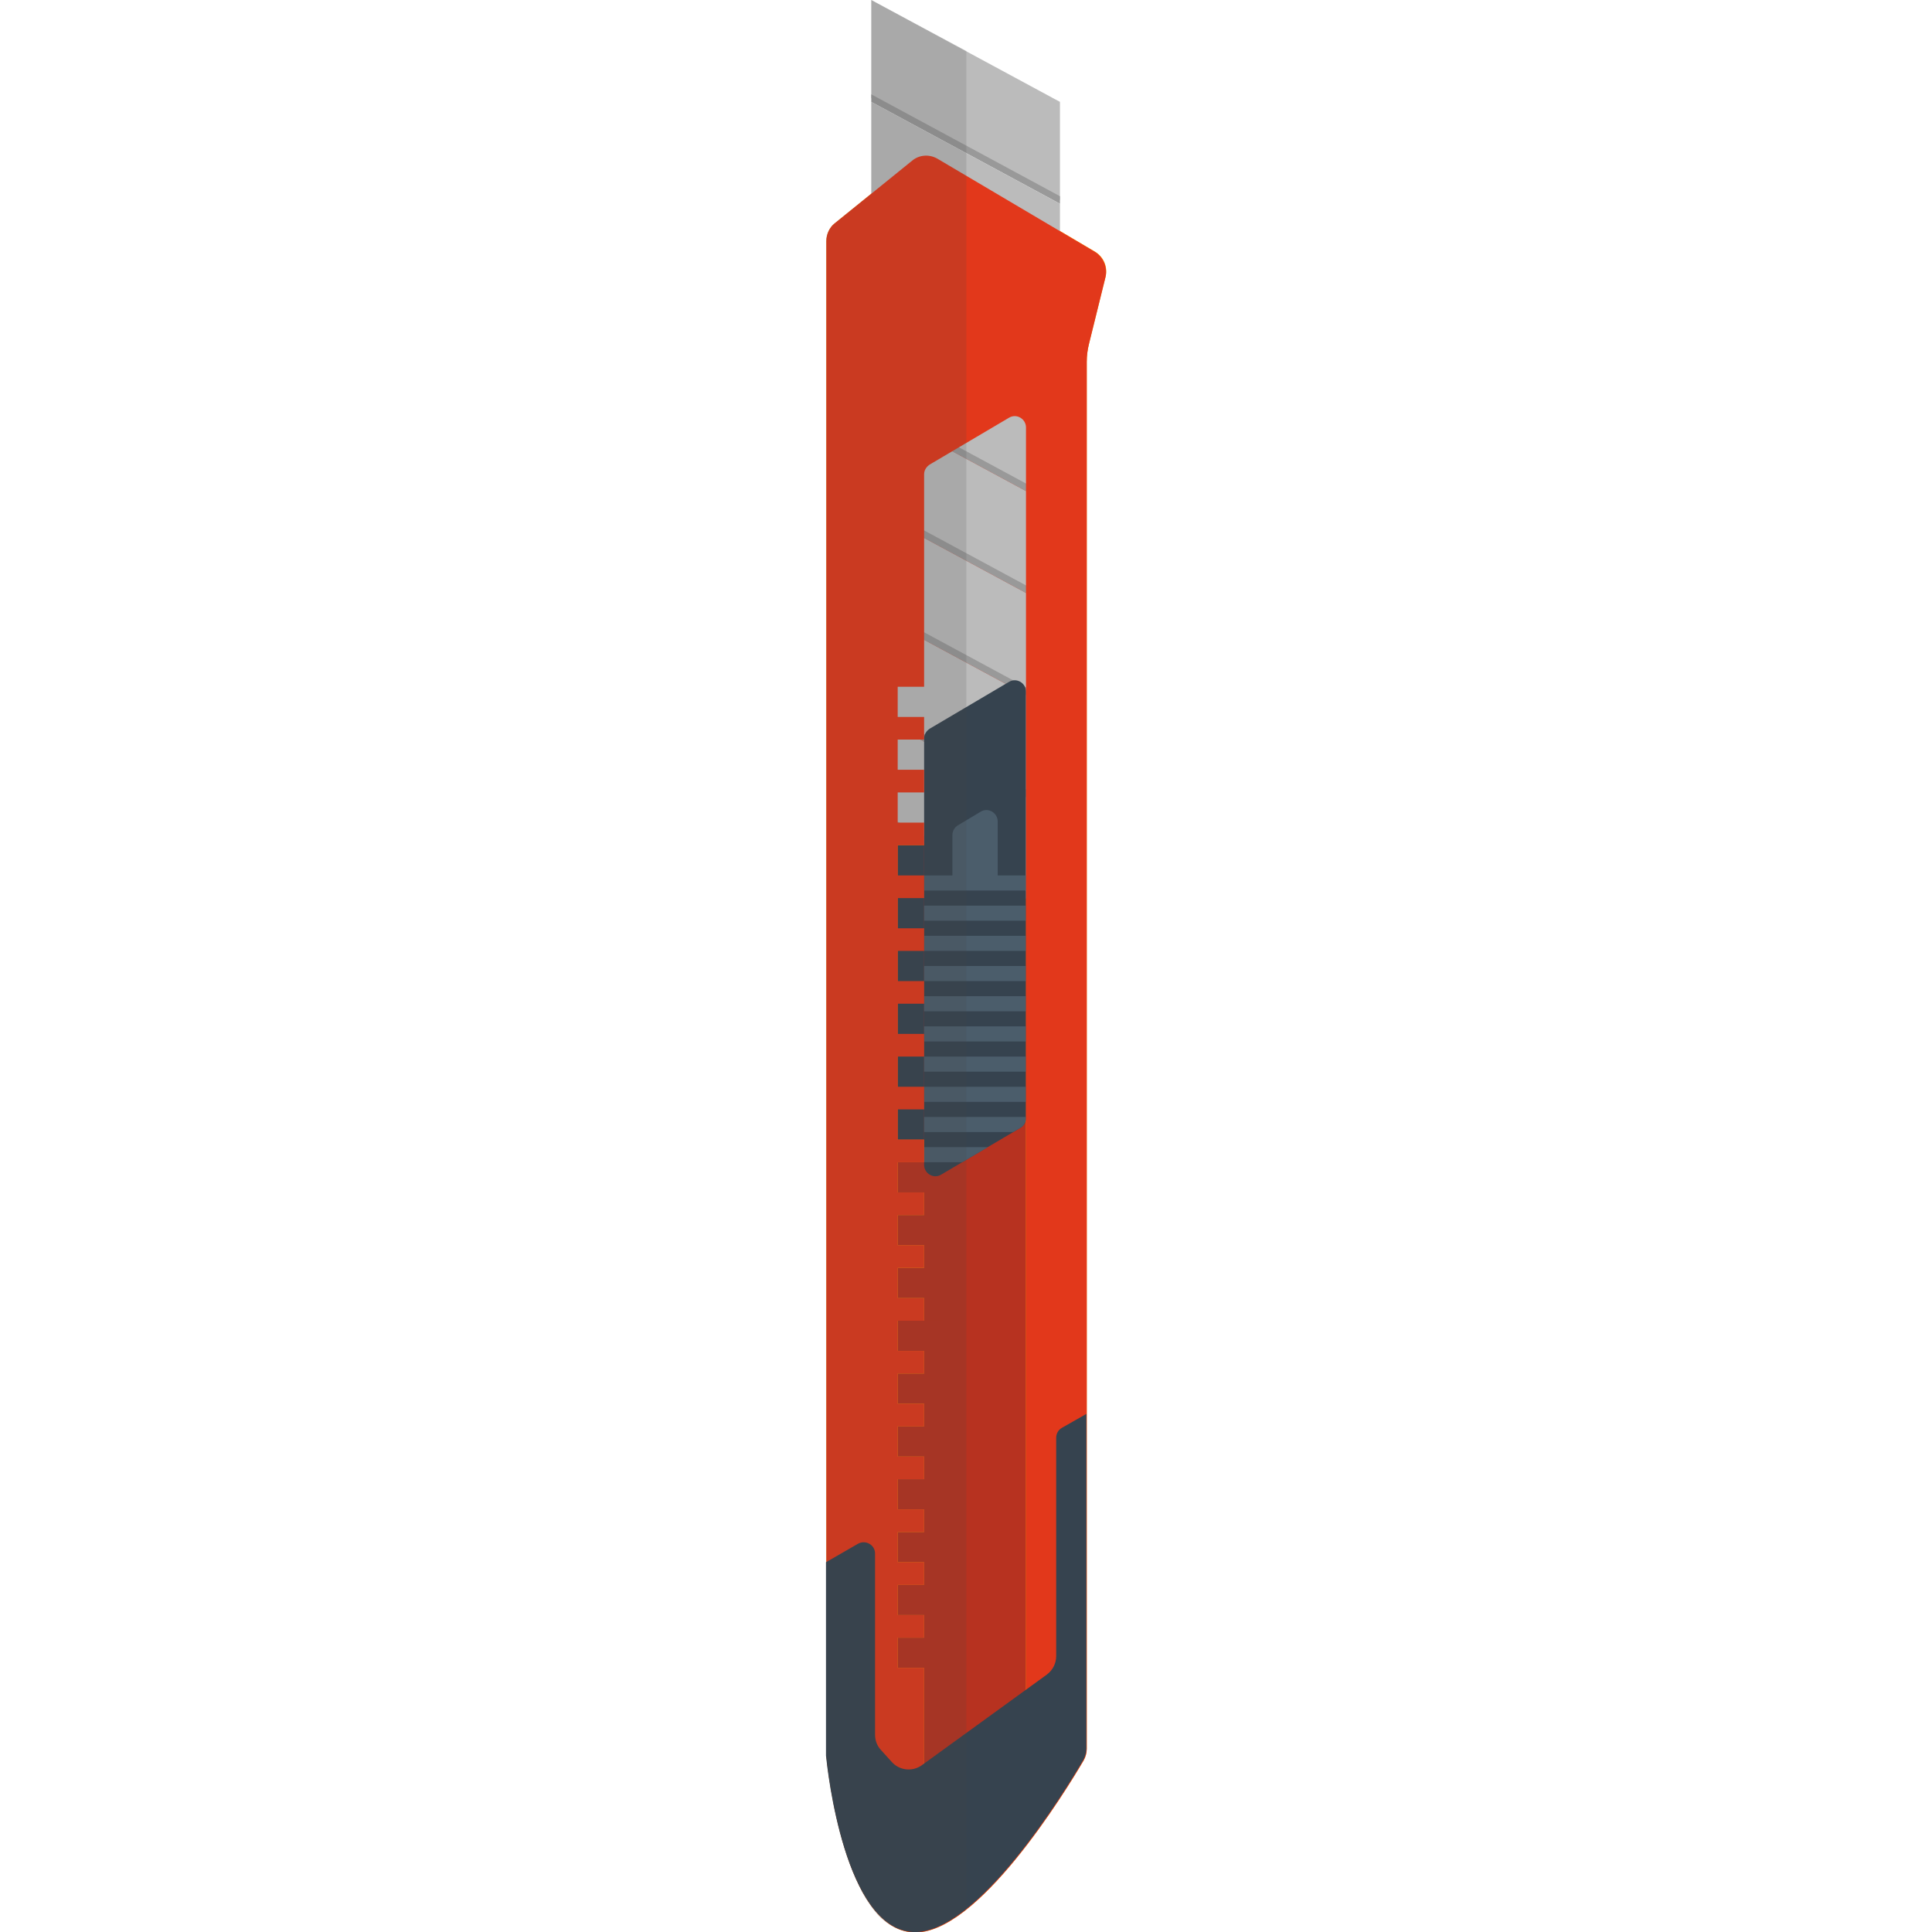
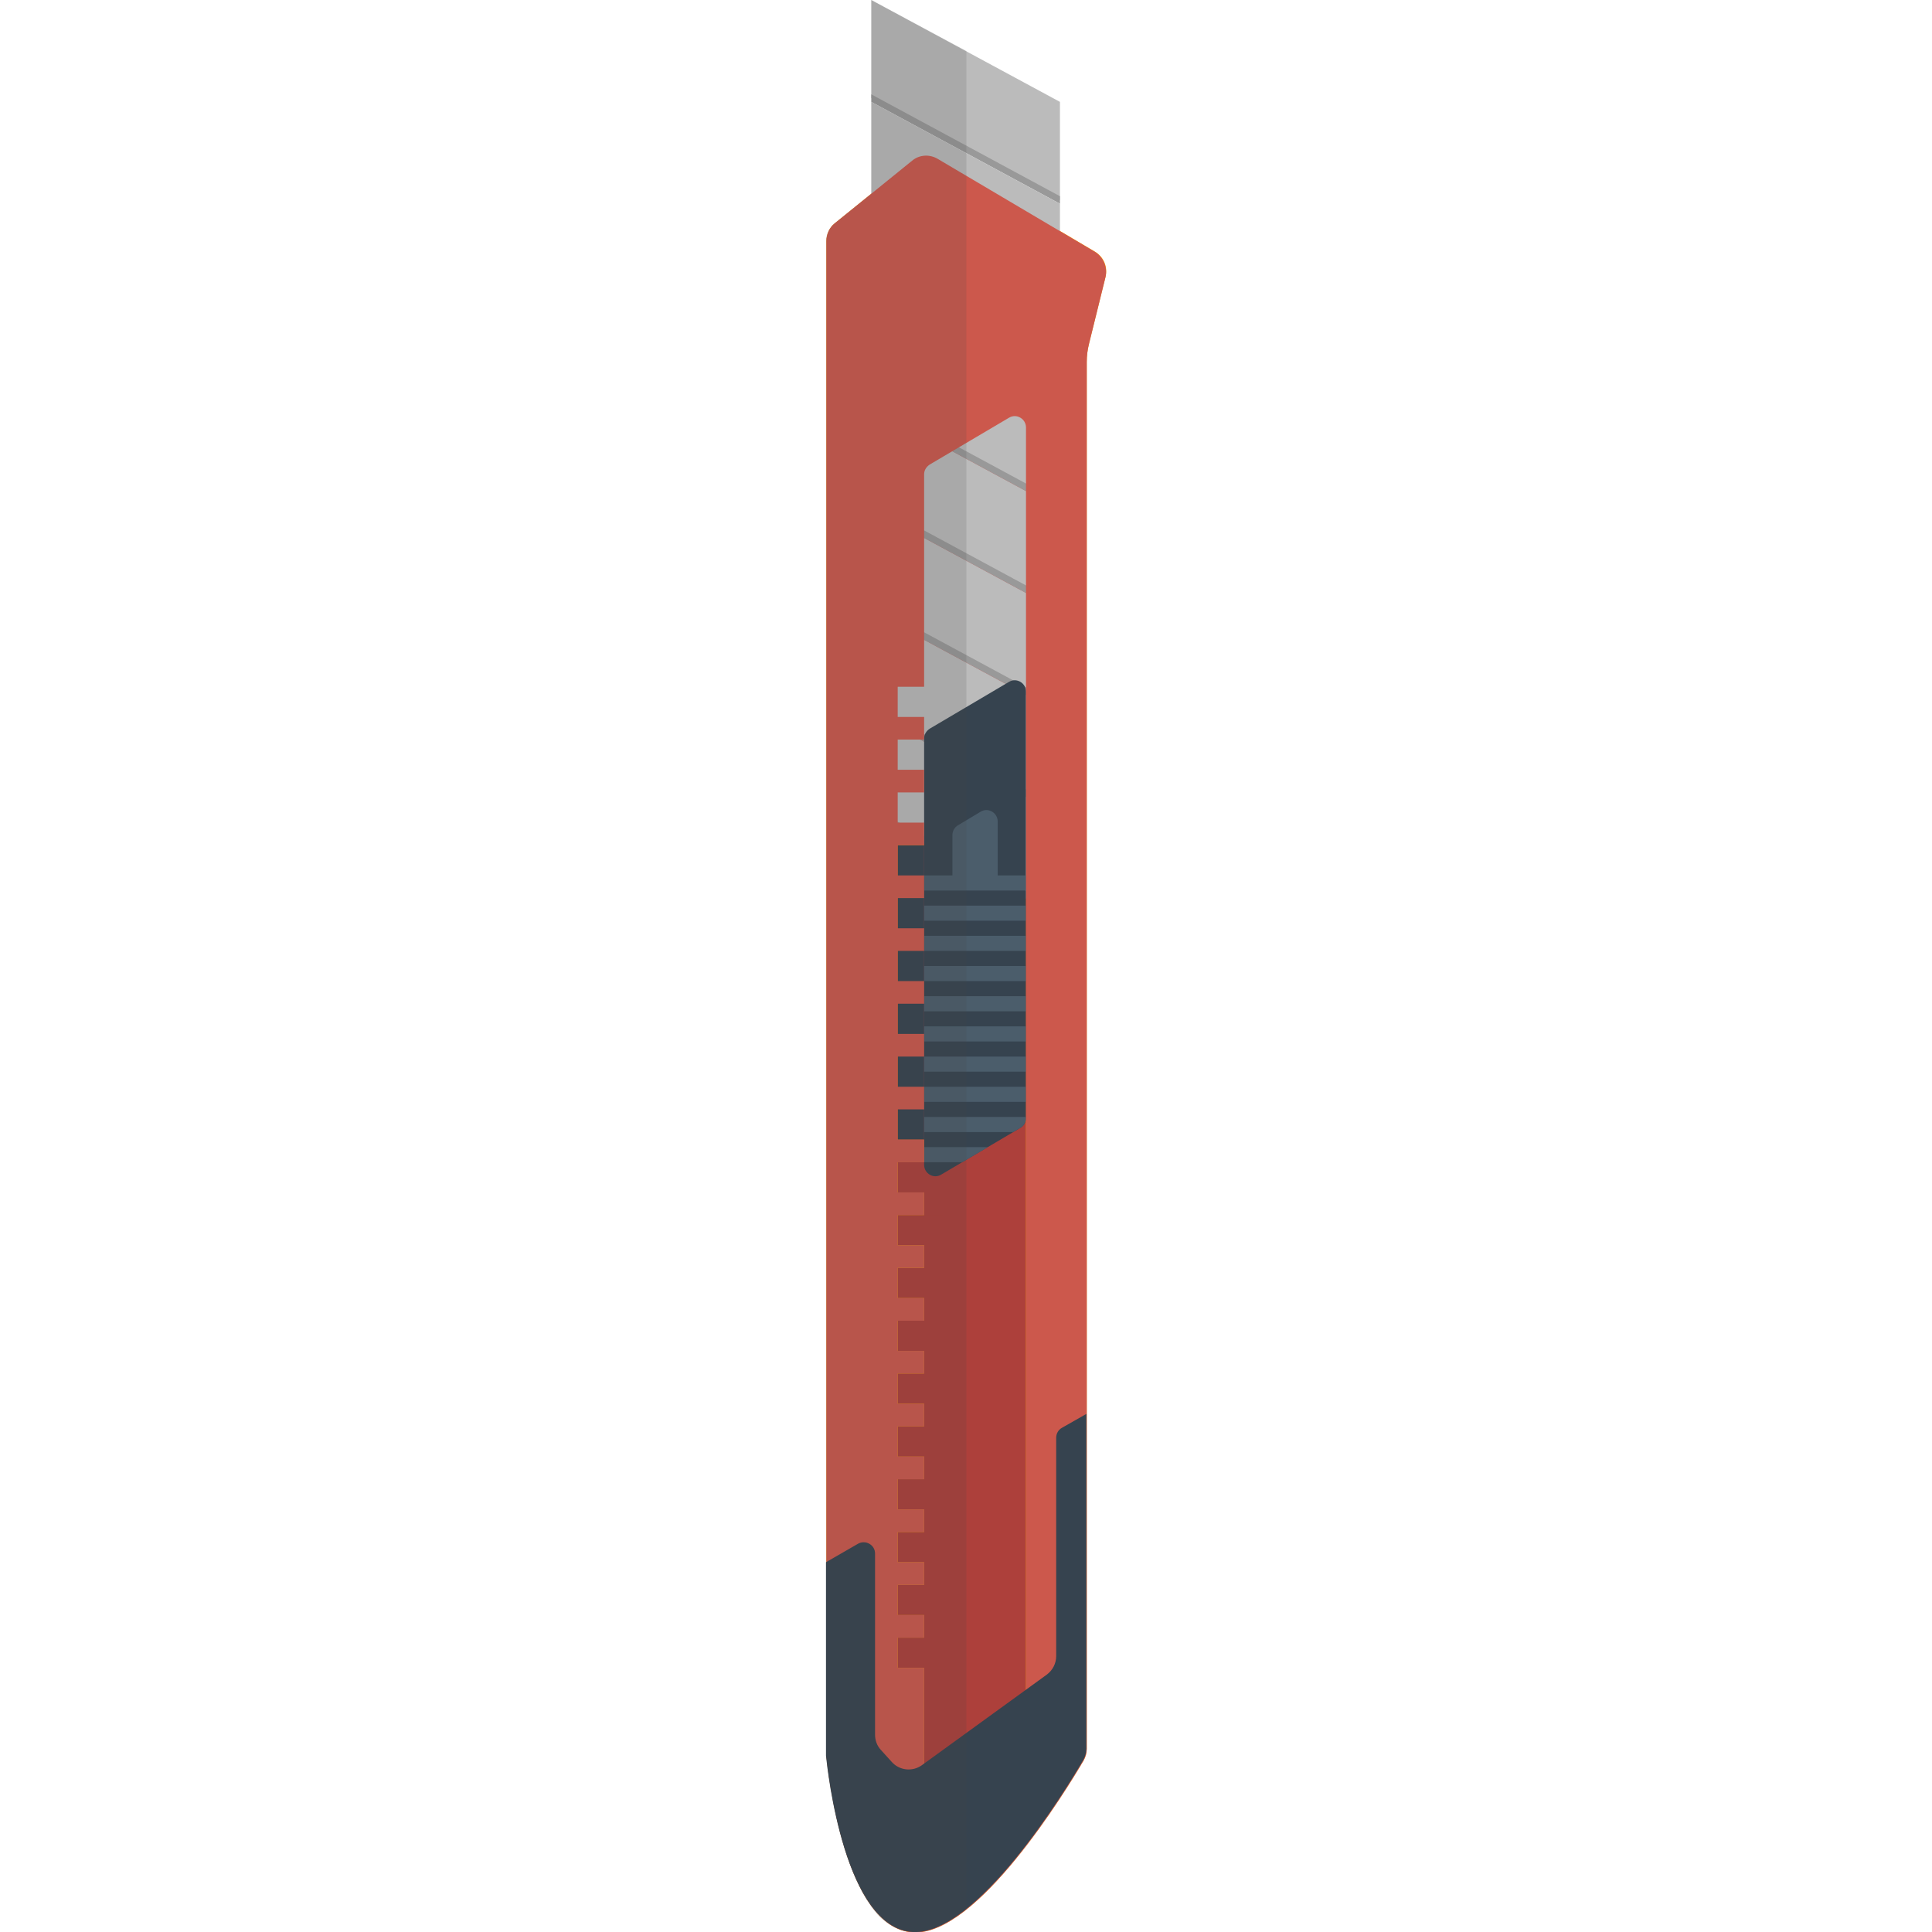
<svg xmlns="http://www.w3.org/2000/svg" version="1.1" x="0" y="0" viewBox="0 0 512 512" xml:space="preserve">
  <path fill="#FFA000" d="M241.7 42.6l-20.5 16.6c-1.4 1.1-2.2 2.9-2.2 4.7v401.5c.4 3.9 4.9 45.8 23 46.7 17 .9 40.5-37.6 45.2-45.6.5-.9.8-2 .8-3V95.9c0-1.6.2-3.2.6-4.8l4.4-17.8c.6-2.6-.5-5.2-2.8-6.6l-41.6-24.6c-2.2-1.3-4.9-1.1-6.9.5z" />
-   <path fill="#B73220" d="M244.9 125.7V484l27-16V113.3c0-2.3-2.5-3.8-4.5-2.6l-21 12.4c-.9.6-1.5 1.5-1.5 2.6z" />
-   <path fill="#B73220" d="M249.9 190h-12v-8h12v8zm0 6h-12v8h12v-8zm0 14h-12v8h12v-8zm0 14h-12v8h12v-8zm0 14h-12v8h12v-8zm0 14h-12v8h12v-8zm0 14h-12v8h12v-8zm0 14h-12v8h12v-8zm0 14h-12v8h12v-8zm0 14h-12v8h12v-8zm0 14h-12v8h12v-8zm0 14h-12v8h12v-8zm0 14h-12v8h12v-8zm0 14h-12v8h12v-8zm0 14h-12v8h12v-8zm0 14h-12v8h12v-8zm0 14h-12v8h12v-8zm0 14h-12v8h12v-8zm0 14h-12v8h12v-8z" />
+   <path fill="#ad403b" d="M244.9 125.7V484l27-16V113.3c0-2.3-2.5-3.8-4.5-2.6l-21 12.4c-.9.6-1.5 1.5-1.5 2.6z" />
+   <path fill="#ad403b" d="M249.9 190h-12v-8h12v8zm0 6h-12v8h12v-8zm0 14h-12v8h12v-8zm0 14h-12v8h12v-8zm0 14h-12v8h12v-8zm0 14h-12v8h12v-8zm0 14h-12v8h12v-8zm0 14h-12v8h12v-8zm0 14h-12v8h12v-8zm0 14h-12v8h12v-8zm0 14h-12v8h12v-8zm0 14h-12v8h12v-8zm0 14h-12v8h12v-8zm0 14h-12v8h12v-8zm0 14h-12v8h12v-8zm0 14h-12v8h12v-8zm0 14h-12v8h12v-8zm0 14h-12v8h12v-8zm0 14h-12v8h12v-8z" />
  <path fill="#bbb" d="M230.9 0v26l50 27V27z" />
  <path fill="#999" d="M230.9 25v2l50 27v-2z" />
  <path fill="#bbb" d="M230.9 27v26l50 27V54z" />
  <path fill="#999" d="M230.9 52v2l50 27v-2z" />
  <path fill="#bbb" d="M230.9 54v26l50 27V81z" />
  <path fill="#999" d="M230.9 79v2l50 27v-2z" />
  <path fill="#bbb" d="M230.9 81v26l50 27v-26z" />
  <path fill="#999" d="M230.9 106v2l50 27v-2z" />
  <path fill="#bbb" d="M230.9 108v26l50 27v-26z" />
  <path fill="#999" d="M230.9 133v2l50 27v-2z" />
  <path fill="#bbb" d="M230.9 135v26l50 27v-26z" />
  <path fill="#999" d="M230.9 160v2l50 27v-2z" />
  <path fill="#bbb" d="M230.9 162v26l50 27v-26z" />
  <path fill="#999" d="M230.9 187v2l50 27v-2z" />
  <path fill="#bbb" d="M230.9 189v26l50 27v-26z" />
  <path fill="#999" d="M230.9 214v2l50 27v-2z" />
  <path fill="#36434F" d="M237.9 224h7v78h-7z" />
  <path fill="#36434F" d="M244.9 195.7v113c0 2.3 2.5 3.8 4.5 2.6l21-12.4c.9-.5 1.5-1.5 1.5-2.6v-113c0-2.3-2.5-3.8-4.5-2.6l-21 12.4c-.9.6-1.5 1.5-1.5 2.6z" />
  <path fill="#4B5D6B" d="M244.9 288h27v4h-27v-4zm16.9 16h-16.9v4H255l6.8-4zm-16.9-4h23.6l1.9-1.1c.9-.5 1.5-1.5 1.5-2.6v-.3h-27v4zm0-24h27v-4h-27v4zm0 8h27v-4h-27v4zm0-16h27v-4h-27v4zm0-24h27v-4h-27v4zm0-8h27v-4h-27v4zm0 24h27v-4h-27v4zm0-8h27v-4h-27v4zm7.5-30.7V232h12v-14.3c0-2.3-2.5-3.8-4.5-2.6l-6 3.6c-.9.5-1.5 1.5-1.5 2.6z" />
-   <path fill="#E2381B" d="M290.1 66.7l-41.6-24.6c-2.2-1.3-4.9-1.1-6.8.5l-20.5 16.6c-1.4 1.1-2.2 2.9-2.2 4.7v401.5c.4 3.9 4.9 45.8 23 46.7 17 .9 40.5-37.6 45.2-45.6.5-.9.8-2 .8-3V95.9c0-1.6.2-3.2.6-4.8l4.4-17.8c.5-2.5-.6-5.2-2.9-6.6zM271.9 468l-27 16v-42h-7v-8h7v-6h-7v-8h7v-6h-7v-8h7v-6h-7v-8h7v-6h-7v-8h7v-6h-7v-8h7v-6h-7v-8h7v-6h-7v-8h7v-6h-7v-8h7v-6h-7v-8h7v-6h-7v-8h7v-6h-7v-8h7v-6h-7v-8h7v-6h-7v-8h7v-6h-7v-8h7v-6h-7v-8h7v-6h-7v-8h7v-6h-7v-8h7v-6h-7v-8h7v-56.3c0-1.1.6-2 1.5-2.6l21-12.4c2-1.2 4.5.3 4.5 2.6V468z" />
+   <path fill="#cc584c" d="M290.1 66.7l-41.6-24.6c-2.2-1.3-4.9-1.1-6.8.5l-20.5 16.6c-1.4 1.1-2.2 2.9-2.2 4.7v401.5c.4 3.9 4.9 45.8 23 46.7 17 .9 40.5-37.6 45.2-45.6.5-.9.8-2 .8-3V95.9c0-1.6.2-3.2.6-4.8l4.4-17.8c.5-2.5-.6-5.2-2.9-6.6zM271.9 468l-27 16v-42h-7v-8h7v-6h-7v-8h7v-6h-7v-8h7v-6h-7v-8h7v-6h-7v-8h7v-6h-7v-8h7v-6h-7v-8h7v-6h-7v-8h7v-6h-7v-8h7v-6h-7v-8h7v-6h-7v-8h7v-6h-7v-8h7v-6h-7v-8h7v-6h-7v-8h7v-6h-7v-8h7v-6h-7v-8h7v-6h-7v-8h7v-6h-7v-8h7v-6h-7v-8h7v-56.3c0-1.1.6-2 1.5-2.6l21-12.4c2-1.2 4.5.3 4.5 2.6V468z" />
  <path fill="#36434F" d="M241.9 512c17 .9 40.5-37.6 45.2-45.6.5-.9.8-2 .8-3v-88.7l-6.5 3.7c-.9.5-1.5 1.5-1.5 2.6v57.9c0 1.9-.9 3.7-2.5 4.9l-33.1 24c-2.5 1.8-6 1.4-8-.9l-2.9-3.2c-1-1.1-1.5-2.5-1.5-4v-48c0-2.3-2.5-3.7-4.5-2.6l-8.5 4.9v51.3c.4 3.9 4.9 45.7 23 46.7z" />
  <path opacity=".15" fill="#444" d="M248.6 510.6c1.1-.5 2.3-1.1 3.5-1.8.6-.4 1.2-.7 1.7-1.1s1.2-.8 1.8-1.3c.2-.1.3-.3.5-.4V13.5L230.9 0v51.3l-9.8 7.9c-.4.3-.7.6-.9 1-.3.3-.5.7-.7 1.1-.4.8-.6 1.7-.6 2.6v401.4c.1.6.2 2 .5 4.1 0 .2 0 .3.1.5 0 .3.1.5.1.8.1.9.3 1.8.4 2.8.1.7.2 1.4.4 2.2l.6 3c.1.4.2.8.3 1.3l.3 1.2c.2.8.3 1.5.5 2.3l.3 1.2c.5 2 1.1 4 1.7 6.1.1.4.3.8.4 1.2.9 2.7 2 5.4 3.2 7.8v.1c.2.4.4.7.5 1.1.3.5.5.9.8 1.4.1.1.2.3.2.4 1.2 1.9 2.4 3.7 3.8 5.1.3.3.6.6 1 .9.5.4 1 .8 1.5 1.1.1 0 .1.1.2.1.2.2.5.3.7.4s.5.3.7.4c.5.2 1 .5 1.5.6s1 .3 1.6.4 1.1.2 1.7.2c1.6.1 3.3-.2 4.9-.7.6-.2 1.2-.4 1.8-.7z" />
</svg>
